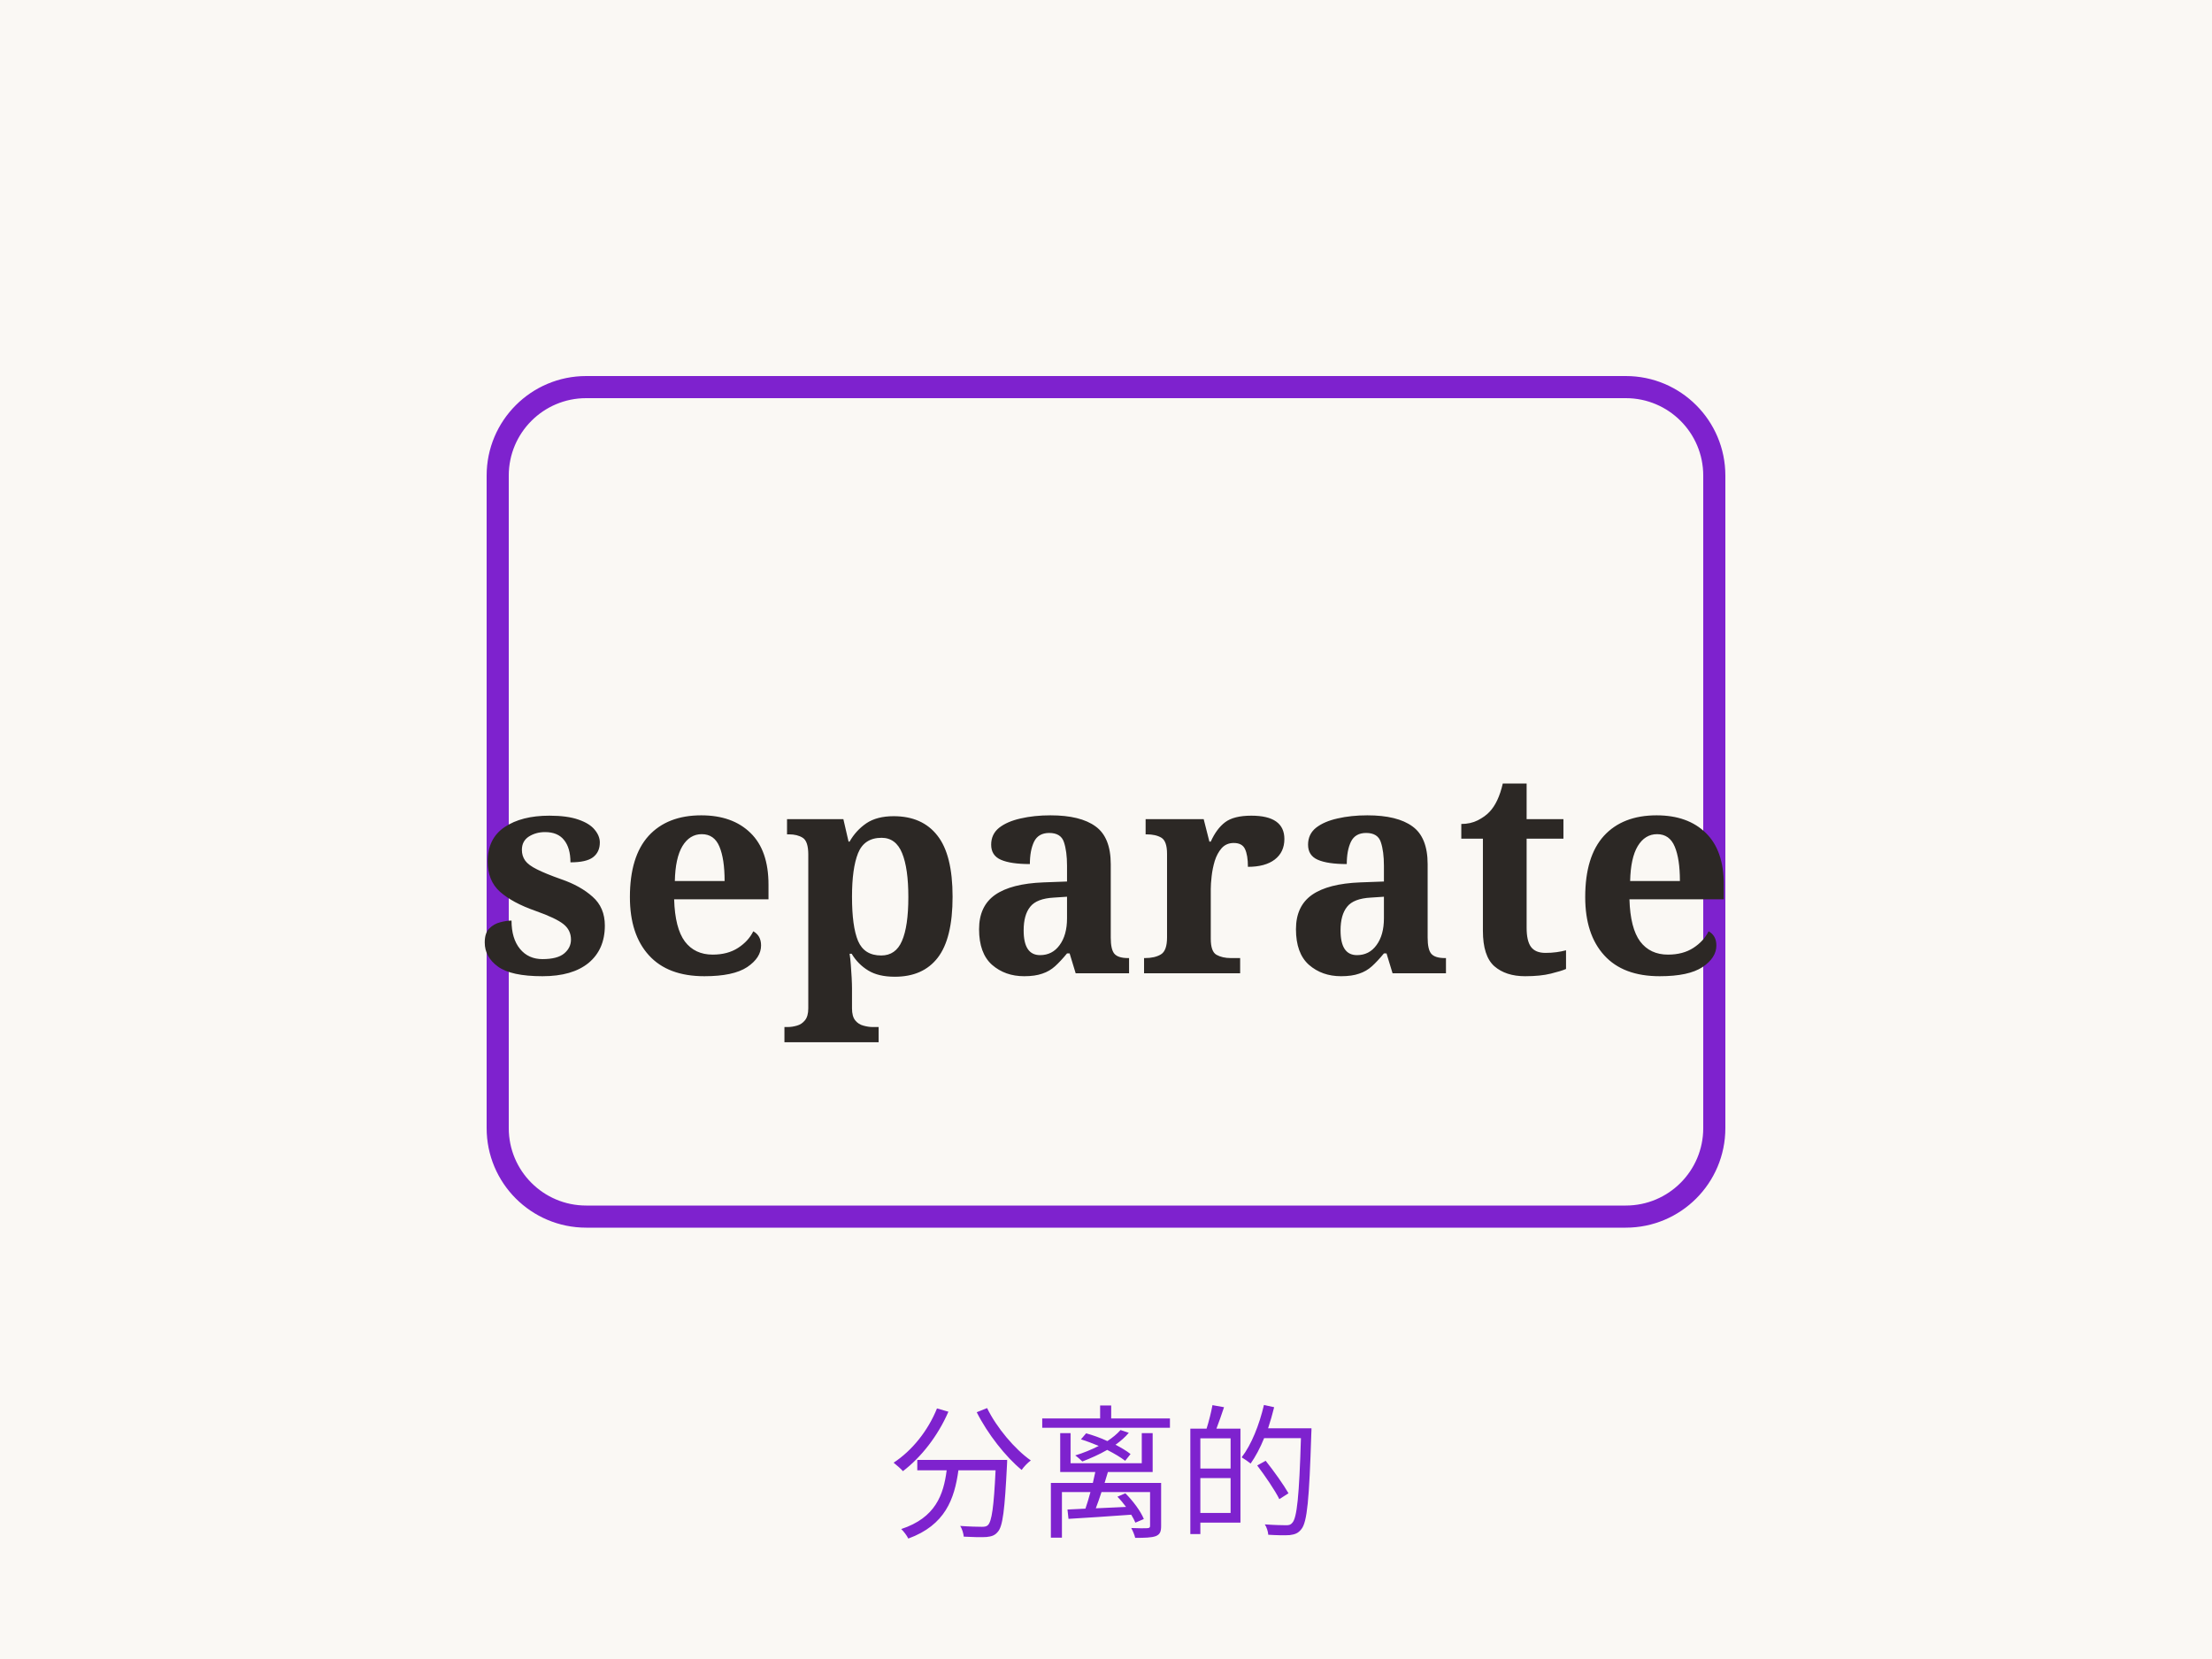
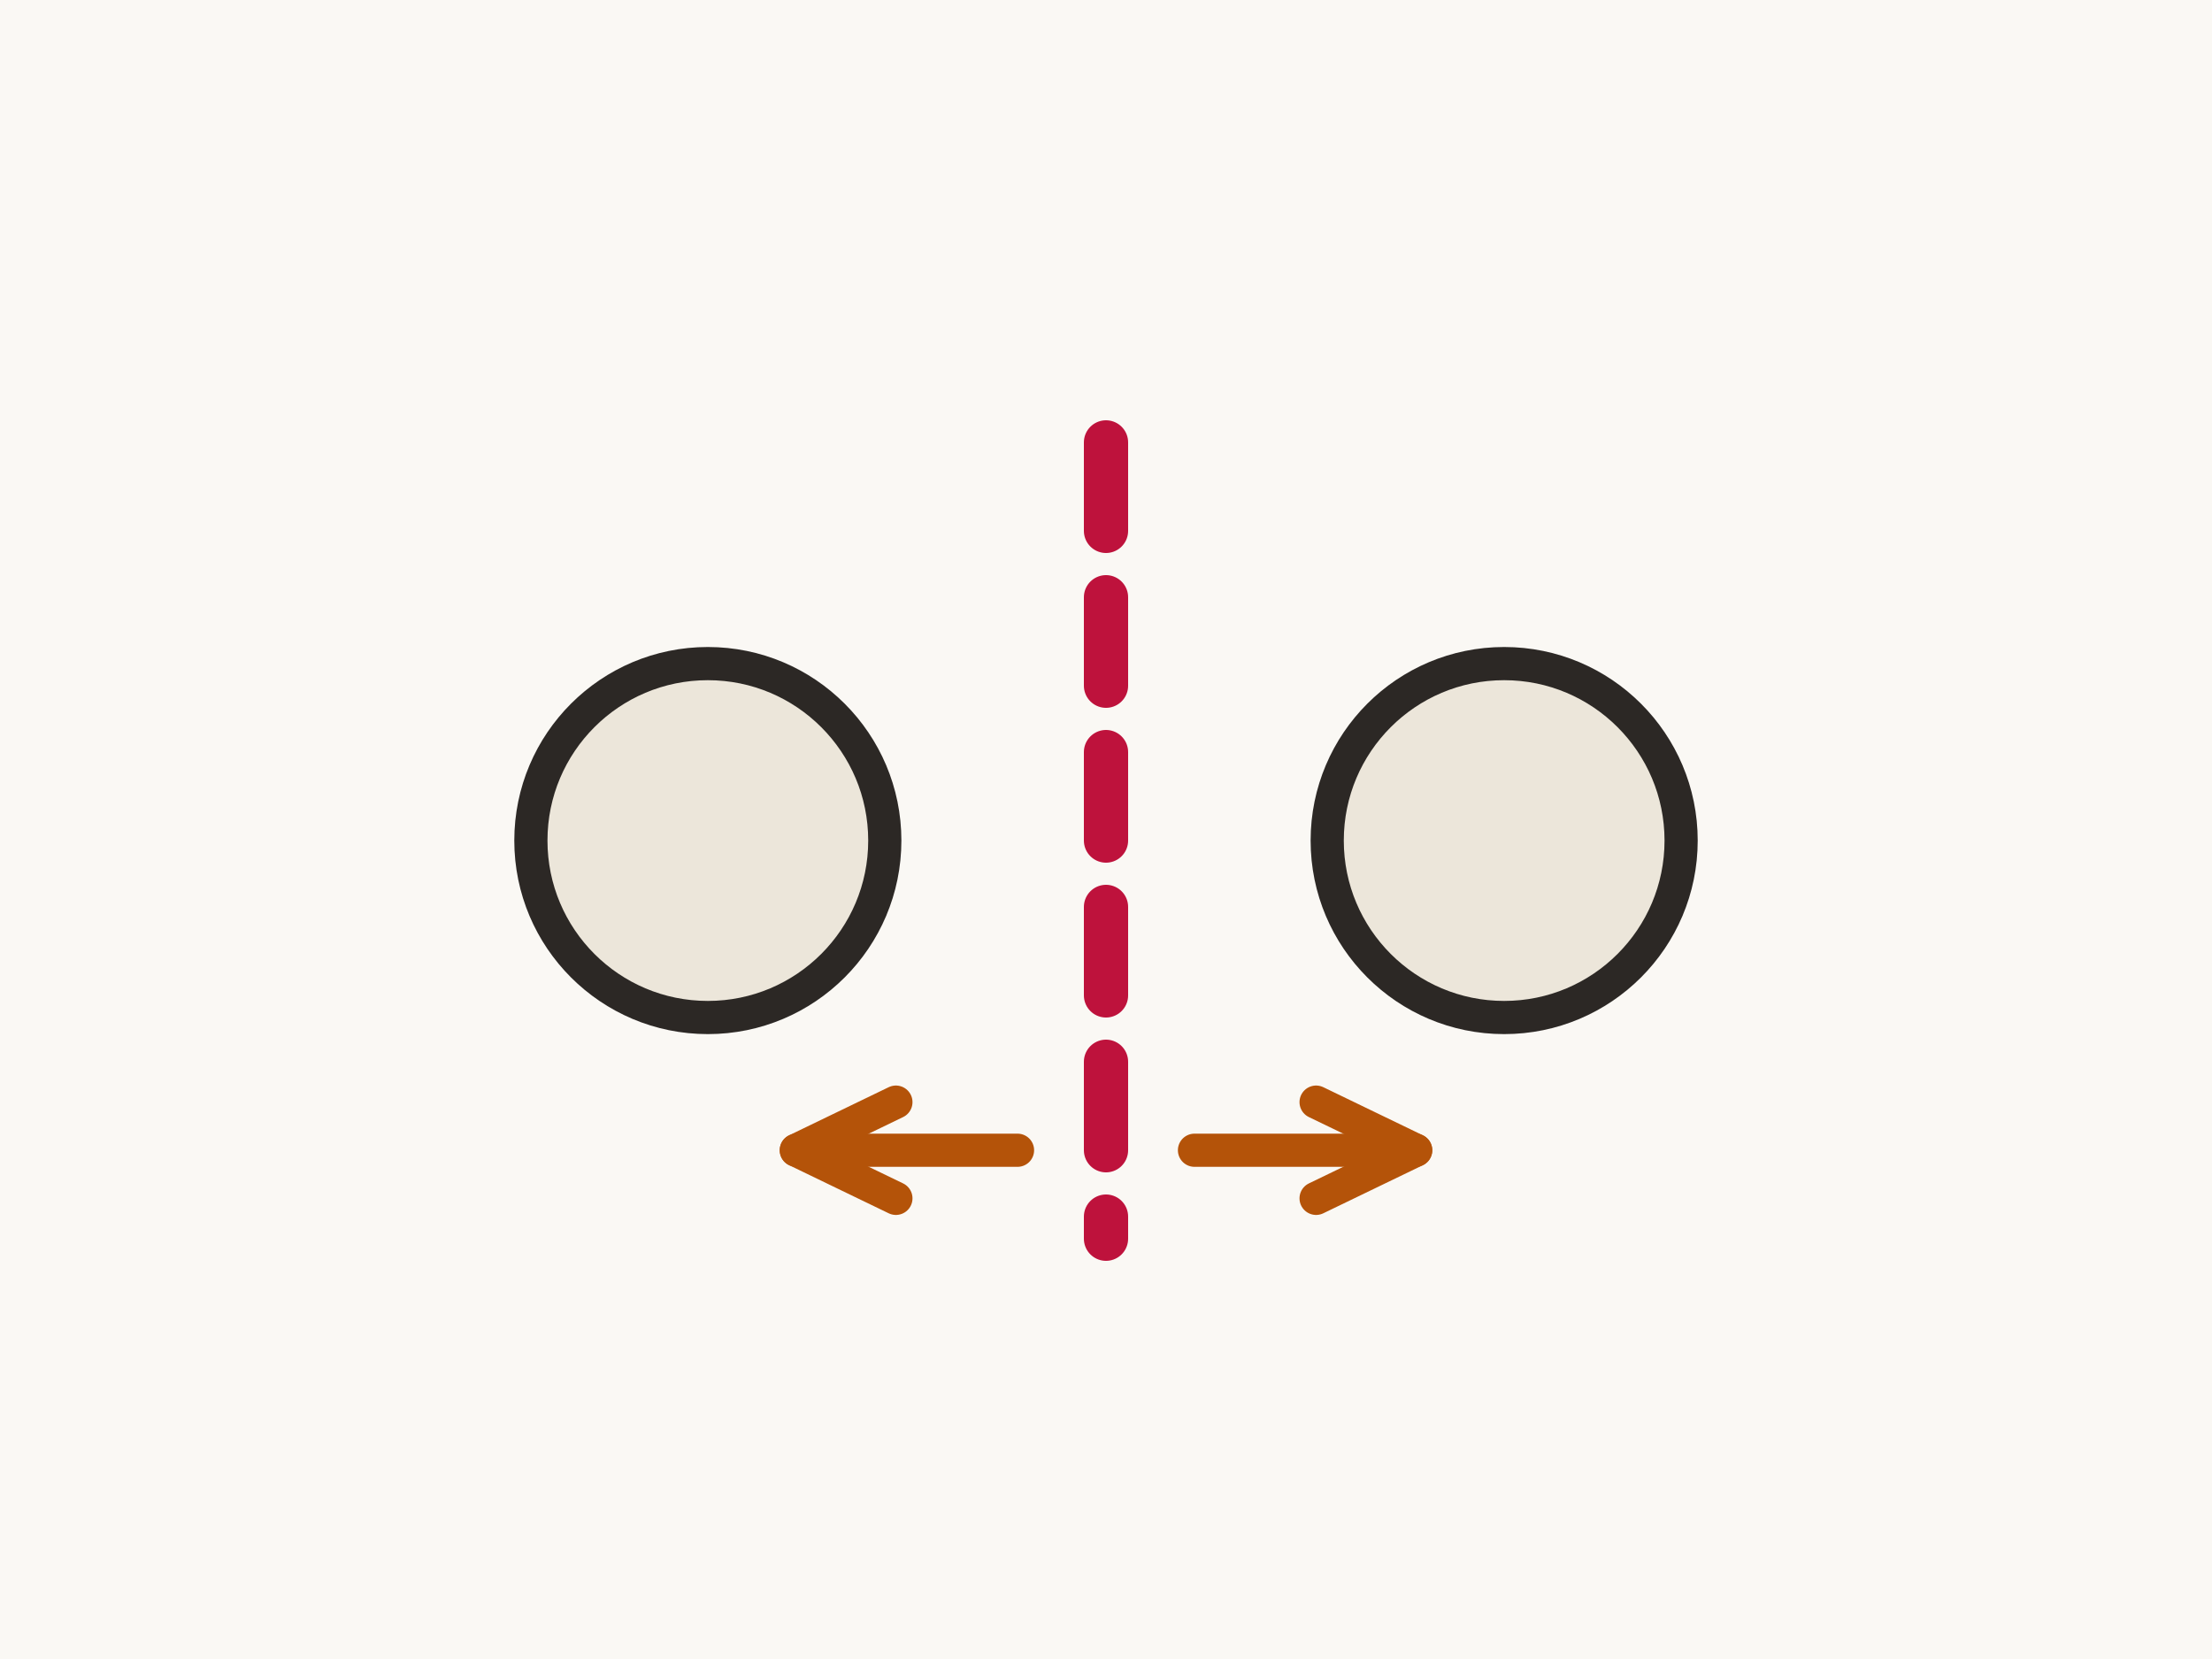
<svg xmlns="http://www.w3.org/2000/svg" viewBox="0 0 200 150">
  <rect width="200" height="150" fill="#faf8f4" />
-   <rect x="45" y="35" width="110" height="75" rx="8" fill="none" stroke="#7e22ce" stroke-width="2" />
-   <text x="100" y="88" text-anchor="middle" font-size="26" font-weight="600" fill="#2c2825" font-family="Georgia,serif">separate</text>
-   <text x="100" y="138" text-anchor="middle" font-size="13" fill="#7e22ce" font-family="sans-serif">分离的</text>
+   <circle cx="64" cy="76" r="16" fill="#ece6da" stroke="#2c2825" stroke-width="3" />
+   <circle cx="136" cy="76" r="16" fill="#ece6da" stroke="#2c2825" stroke-width="3" />
+   <line x1="100" y1="40" x2="100" y2="112" stroke="#be123c" stroke-width="4" stroke-linecap="round" stroke-dasharray="8 6" />
+   <line x1="84" y1="76" x2="60" y2="76" stroke="none" stroke-width="0.1" stroke-linecap="round" />
+   <path d="M69.004 71.65 L60 76 L69.004 80.35" fill="none" stroke="none" stroke-width="0.1" stroke-linecap="round" stroke-linejoin="round" />
+   <g>
+     <line x1="92" y1="104" x2="72" y2="104" stroke="#b45309" stroke-width="3" stroke-linecap="round" />
+     <path d="M81.004 99.65 L72 104 L81.004 108.35" fill="none" stroke="#b45309" stroke-width="3" stroke-linecap="round" stroke-linejoin="round" />
+   </g>
+   <g>
+     <line x1="108" y1="104" x2="128" y2="104" stroke="#b45309" stroke-width="3" stroke-linecap="round" />
+     <path d="M118.996 108.35 L128 104 L118.996 99.65" fill="none" stroke="#b45309" stroke-width="3" stroke-linecap="round" stroke-linejoin="round" />
+   </g>
</svg>
